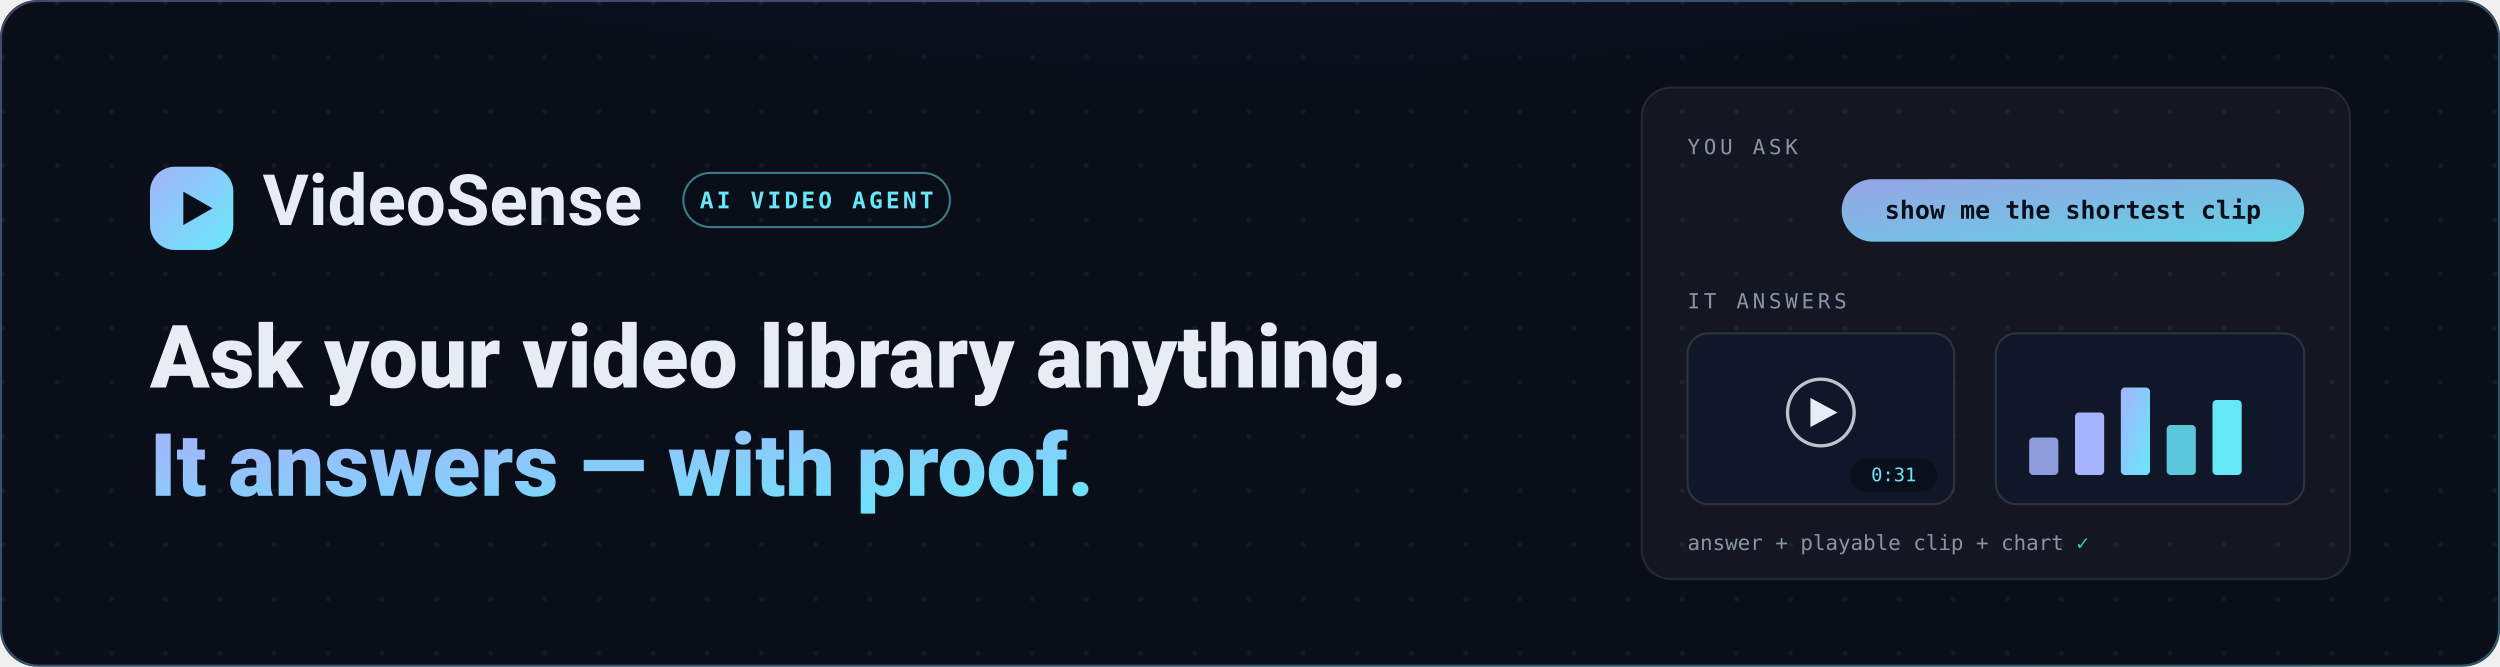
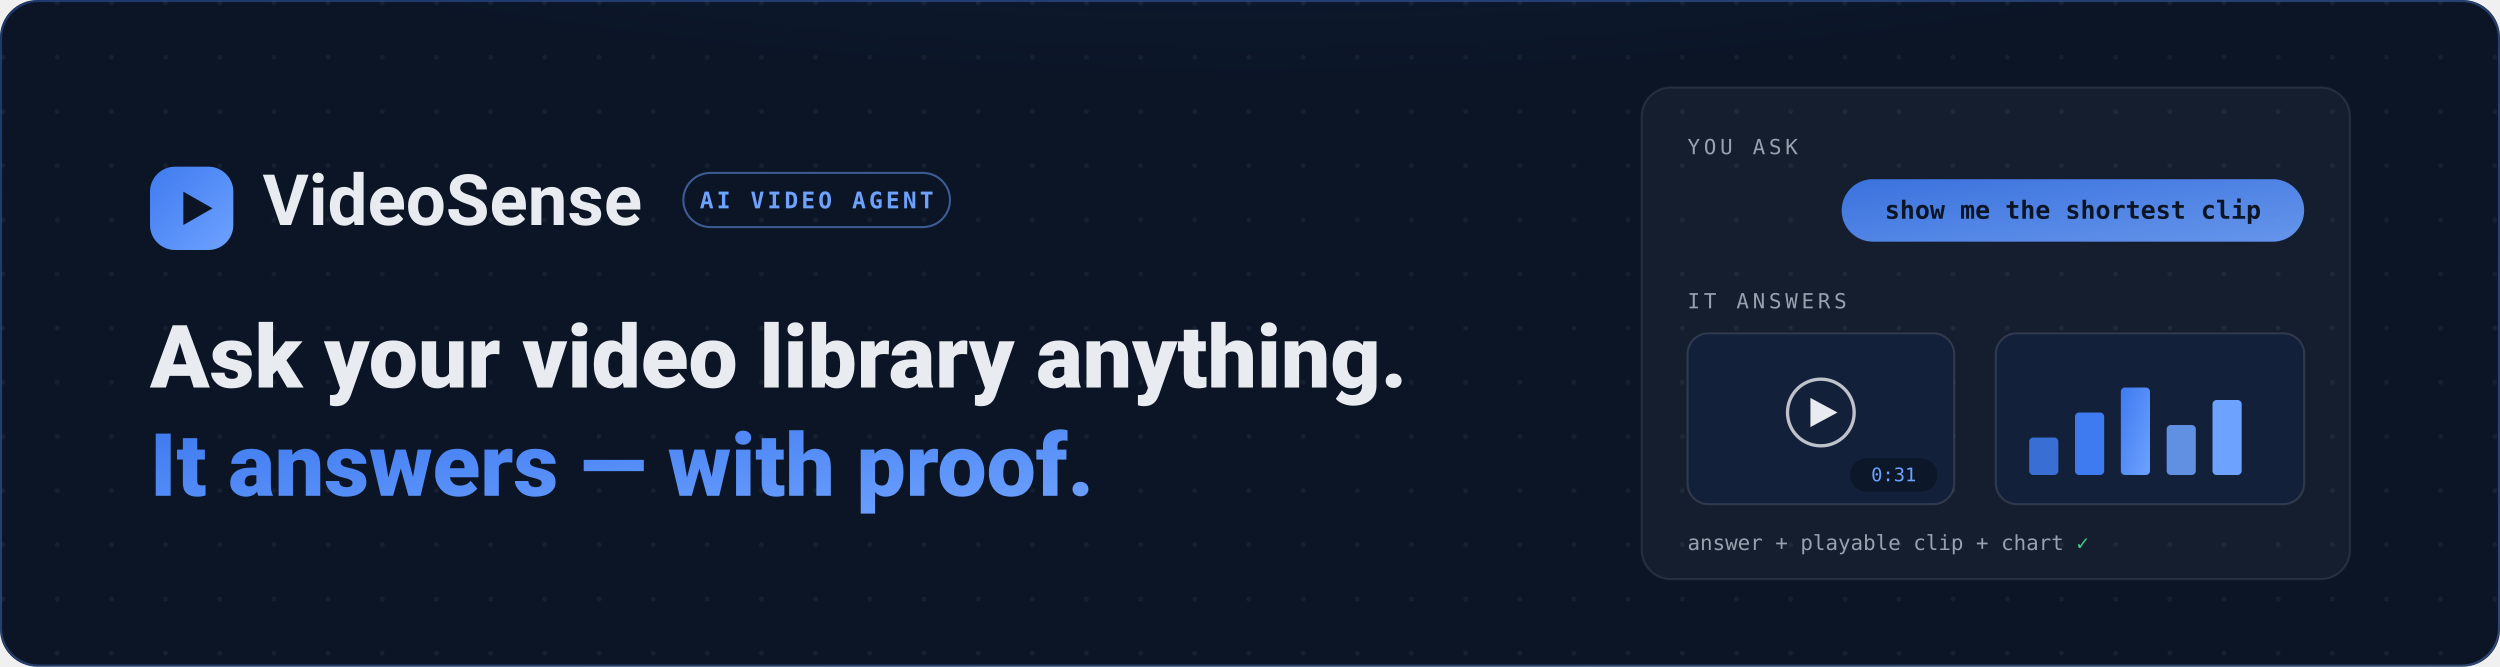
<svg xmlns="http://www.w3.org/2000/svg" viewBox="0 0 1200 320" role="img" aria-label="VideoSense — ask your video library anything; it answers with proof">
  <defs>
    <linearGradient id="acc" x1="0" y1="0" x2="1" y2="1">
-       <stop offset="0" stop-color="#a5b4fc" />
-       <stop offset="1" stop-color="#67e8f9" />
+       <stop offset="0" stop-color="#3f7bf0" />
+       <stop offset="1" stop-color="#6ea2ff" />
    </linearGradient>
    <radialGradient id="glow" cx=".5" cy="0" r="1">
-       <stop offset="0" stop-color="#6366f1" stop-opacity=".28" />
-       <stop offset=".65" stop-color="#6366f1" stop-opacity="0" />
+       <stop offset="0" stop-color="#3f7bf0" stop-opacity=".28" />
+       <stop offset=".65" stop-color="#3f7bf0" stop-opacity="0" />
    </radialGradient>
    <pattern id="dots" width="26" height="26" patternUnits="userSpaceOnUse">
      <circle cx="1.5" cy="1.5" r="1.2" fill="#ffffff" opacity=".05" />
    </pattern>
    <clipPath id="frame">
      <rect width="1200" height="320" rx="18" />
    </clipPath>
  </defs>
  <g clip-path="url(#frame)">
-     <rect width="1200" height="320" fill="#0a0e19" />
+     <rect width="1200" height="320" fill="#0b1526" />
    <rect width="1200" height="320" fill="url(#dots)" />
    <ellipse cx="600" cy="-40" rx="700" ry="260" fill="url(#glow)" />
    <g transform="translate(72,0)">
      <g transform="translate(0,80)">
        <rect width="40" height="40" rx="12" fill="url(#acc)" />
-         <path d="M16 12 L30 20 L16 28 Z" fill="#0a0e19" />
+         <path d="M16 12 L30 20 L16 28 Z" fill="#0b1526" />
      </g>
-       <text x="54" y="108" font-family="system-ui,-apple-system,'Segoe UI',Roboto,sans-serif" font-size="34" font-weight="700" fill="#e8ecf4">VideoSense</text>
-       <rect x="256" y="83" width="128" height="26" rx="13" fill="none" stroke="#67e8f9" stroke-opacity=".5" />
-       <text x="320" y="100" text-anchor="middle" font-family="ui-monospace,'Cascadia Code',Consolas,monospace" font-size="11" font-weight="600" letter-spacing="1.5" fill="#67e8f9">AI VIDEO AGENT</text>
-       <text x="0" y="186" font-family="system-ui,-apple-system,'Segoe UI',Roboto,sans-serif" font-size="42" font-weight="800" fill="#e8ecf4">Ask your video library anything.</text>
+       <text x="54" y="108" font-family="system-ui,-apple-system,'Segoe UI',Roboto,sans-serif" font-size="34" font-weight="700" fill="#e8ebef">VideoSense</text>
+       <rect x="256" y="83" width="128" height="26" rx="13" fill="none" stroke="#6ea2ff" stroke-opacity=".5" />
+       <text x="320" y="100" text-anchor="middle" font-family="ui-monospace,'Cascadia Code',Consolas,monospace" font-size="11" font-weight="600" letter-spacing="1.5" fill="#6ea2ff">AI VIDEO AGENT</text>
+       <text x="0" y="186" font-family="system-ui,-apple-system,'Segoe UI',Roboto,sans-serif" font-size="42" font-weight="800" fill="#e8ebef">Ask your video library anything.</text>
      <text x="0" y="238" font-family="system-ui,-apple-system,'Segoe UI',Roboto,sans-serif" font-size="42" font-weight="800" fill="url(#acc)">It answers — with proof.</text>
    </g>
    <g transform="translate(788,42)" font-family="ui-monospace,'Cascadia Code',Consolas,monospace">
      <rect x="0" y="0" width="340" height="236" rx="14" fill="#ffffff" fill-opacity=".04" stroke="#ffffff" stroke-opacity=".09" />
-       <text x="22" y="32" font-size="10" letter-spacing="1.8" fill="#8a94a8">YOU ASK</text>
+       <text x="22" y="32" font-size="10" letter-spacing="1.8" fill="#98a2ae">YOU ASK</text>
      <rect x="96" y="44" width="222" height="30" rx="15" fill="url(#acc)" opacity=".9" />
-       <text x="207" y="63" text-anchor="middle" font-size="12" font-weight="600" fill="#0a0e19">show me the shortest clip</text>
-       <text x="22" y="106" font-size="10" letter-spacing="1.8" fill="#8a94a8">IT ANSWERS</text>
+       <text x="207" y="63" text-anchor="middle" font-size="12" font-weight="600" fill="#0b1526">show me the shortest clip</text>
+       <text x="22" y="106" font-size="10" letter-spacing="1.8" fill="#98a2ae">IT ANSWERS</text>
      <g transform="translate(22,118)">
-         <rect width="128" height="82" rx="10" fill="#101728" stroke="#ffffff" stroke-opacity=".12" />
-         <circle cx="64" cy="38" r="16" fill="none" stroke="#e8ecf4" stroke-opacity=".8" stroke-width="1.6" />
-         <path d="M59 31 L72 38 L59 45 Z" fill="#e8ecf4" />
-         <rect x="78" y="60" width="42" height="16" rx="8" fill="#0a0e19" opacity=".85" />
-         <text x="99" y="71" text-anchor="middle" font-size="9" fill="#67e8f9">0:31</text>
+         <rect width="128" height="82" rx="10" fill="#12203a" stroke="#ffffff" stroke-opacity=".12" />
+         <circle cx="64" cy="38" r="16" fill="none" stroke="#e8ebef" stroke-opacity=".8" stroke-width="1.6" />
+         <path d="M59 31 L72 38 L59 45 Z" fill="#e8ebef" />
+         <rect x="78" y="60" width="42" height="16" rx="8" fill="#0b1526" opacity=".85" />
+         <text x="99" y="71" text-anchor="middle" font-size="9" fill="#6ea2ff">0:31</text>
      </g>
      <g transform="translate(170,118)">
-         <rect width="148" height="82" rx="10" fill="#101728" stroke="#ffffff" stroke-opacity=".12" />
-         <rect x="16" y="50" width="14" height="18" rx="2" fill="#a5b4fc" opacity=".85" />
-         <rect x="38" y="38" width="14" height="30" rx="2" fill="#a5b4fc" />
+         <rect width="148" height="82" rx="10" fill="#12203a" stroke="#ffffff" stroke-opacity=".12" />
+         <rect x="16" y="50" width="14" height="18" rx="2" fill="#3f7bf0" opacity=".85" />
+         <rect x="38" y="38" width="14" height="30" rx="2" fill="#3f7bf0" />
        <rect x="60" y="26" width="14" height="42" rx="2" fill="url(#acc)" />
-         <rect x="82" y="44" width="14" height="24" rx="2" fill="#67e8f9" opacity=".85" />
-         <rect x="104" y="32" width="14" height="36" rx="2" fill="#67e8f9" />
+         <rect x="82" y="44" width="14" height="24" rx="2" fill="#6ea2ff" opacity=".85" />
+         <rect x="104" y="32" width="14" height="36" rx="2" fill="#6ea2ff" />
      </g>
-       <text x="22" y="222" font-size="10" fill="#8a94a8">answer + playable clip + chart <tspan fill="#34d399">✓</tspan>
+       <text x="22" y="222" font-size="10" fill="#98a2ae">answer + playable clip + chart <tspan fill="#43c88a">✓</tspan>
      </text>
    </g>
  </g>
  <rect x=".5" y=".5" width="1199" height="319" rx="18" fill="none" stroke="url(#acc)" stroke-opacity=".35" />
</svg>
